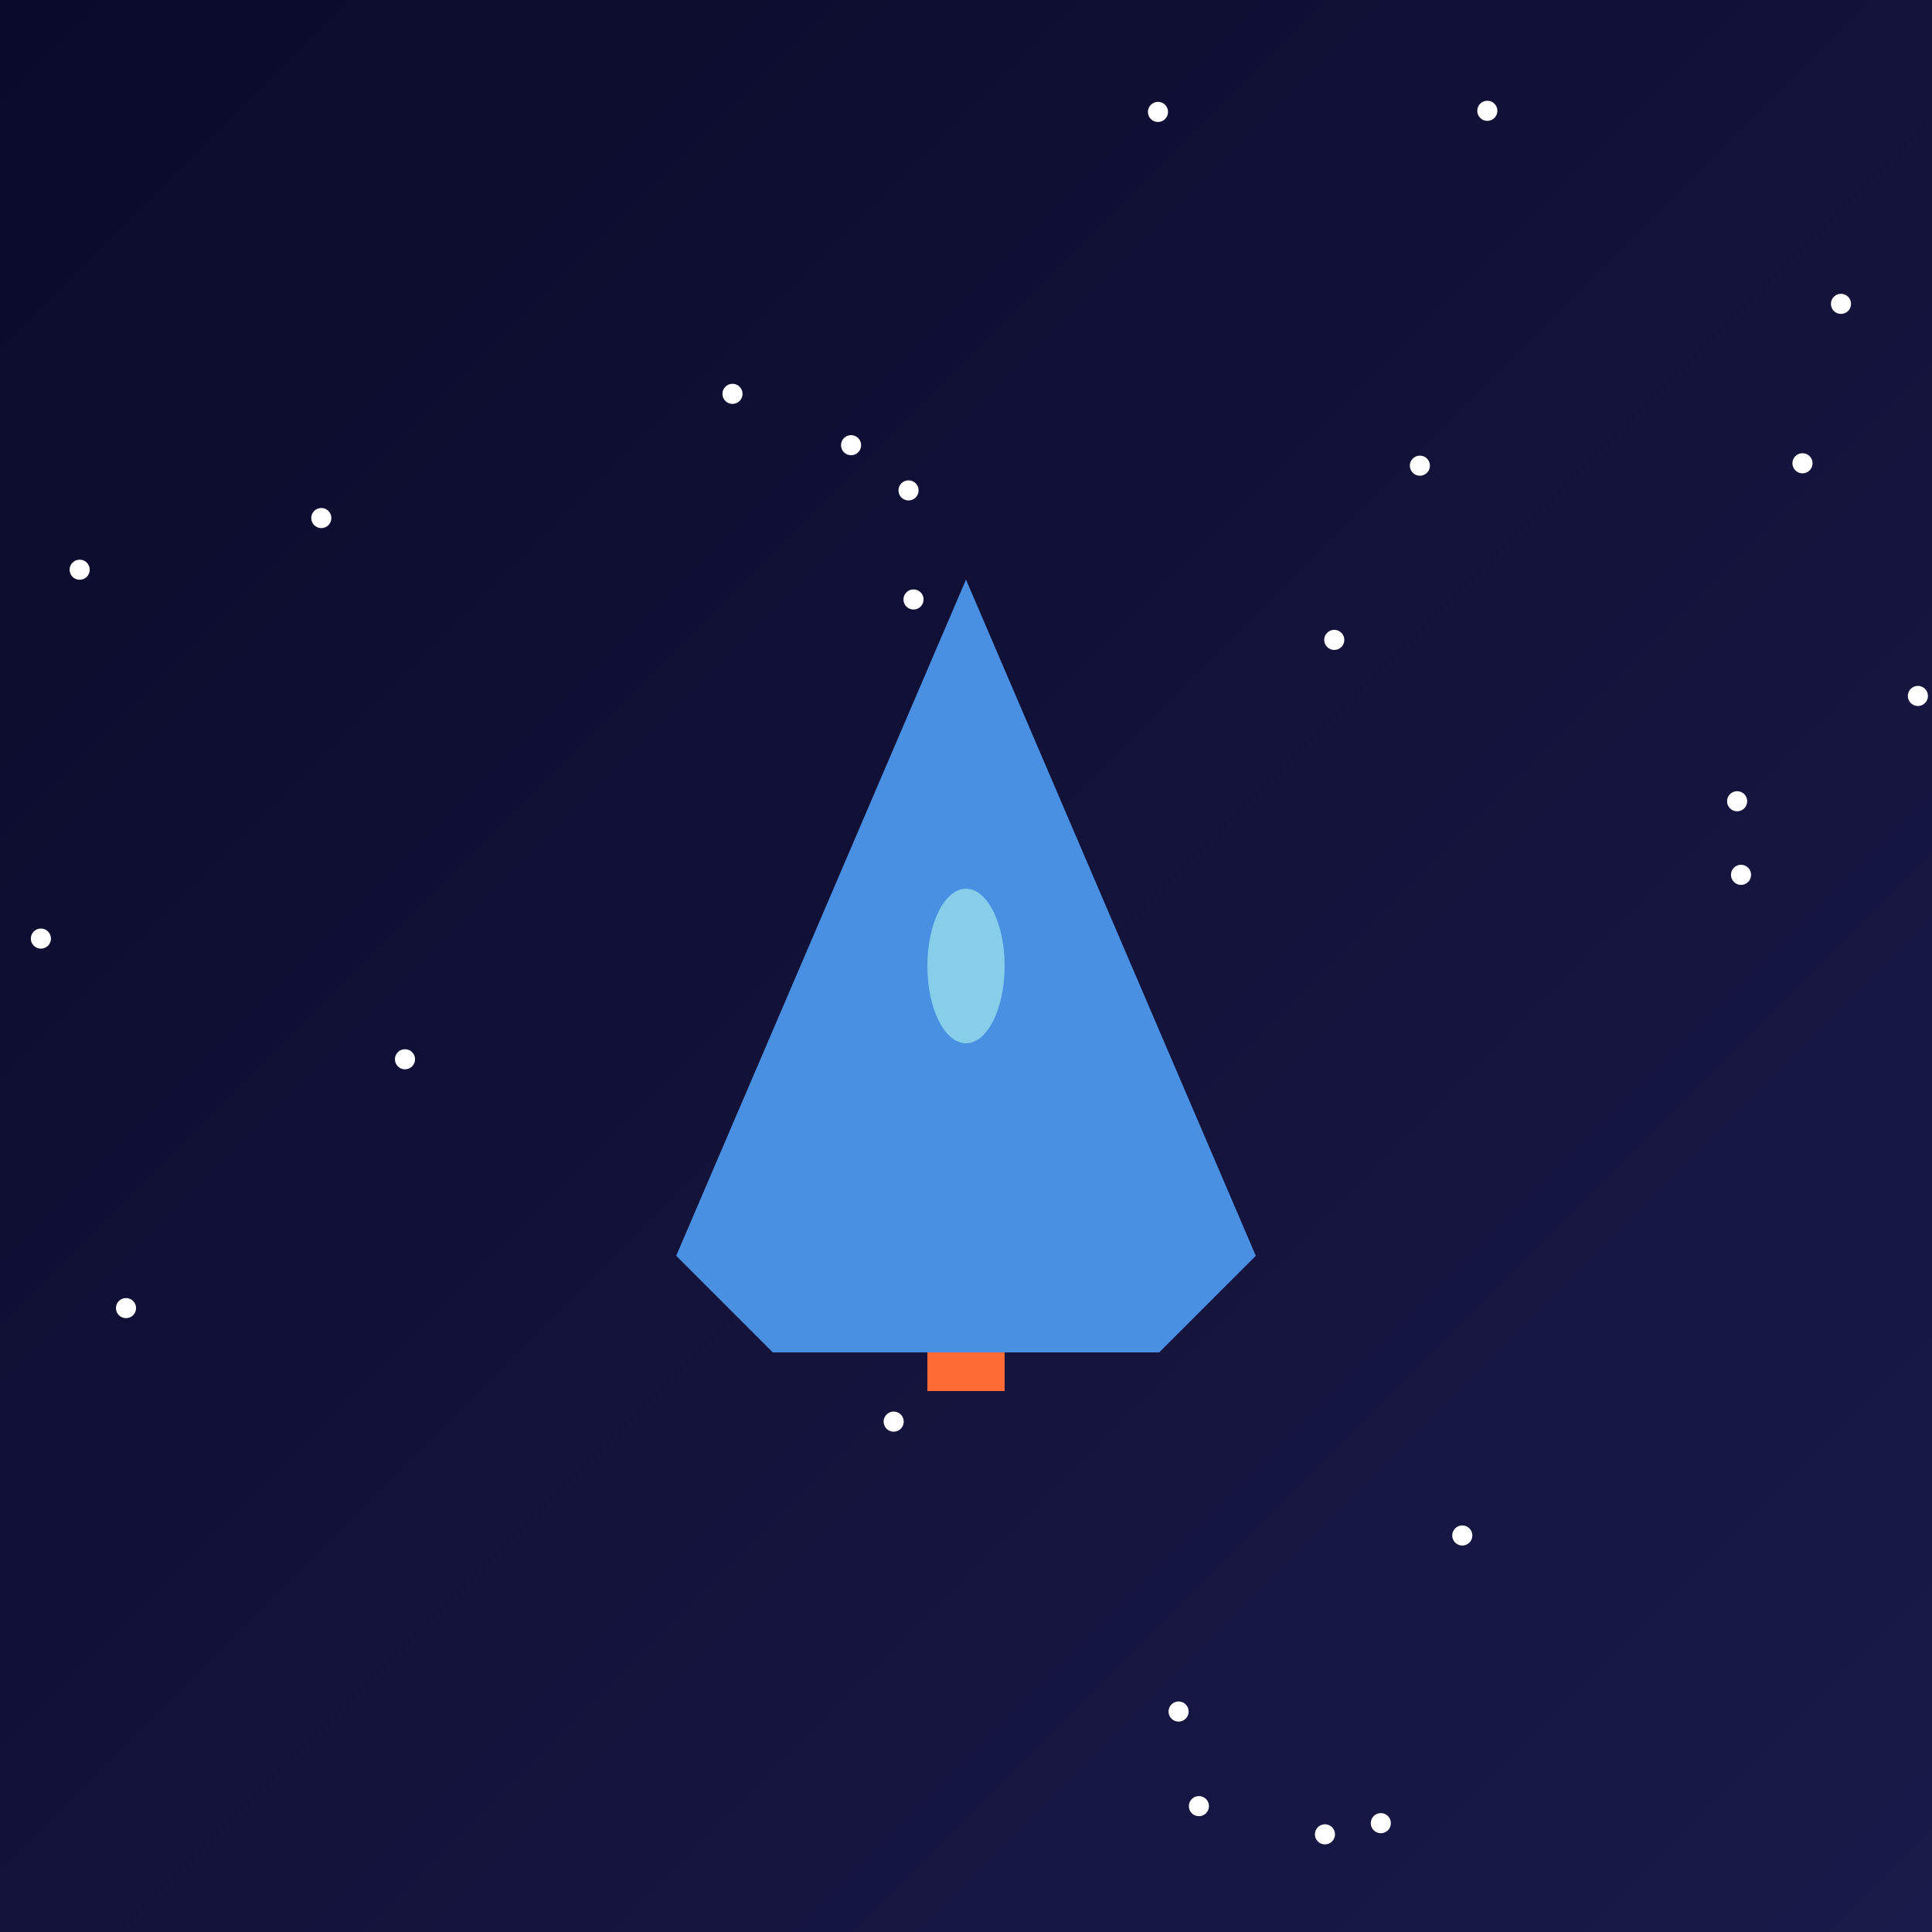
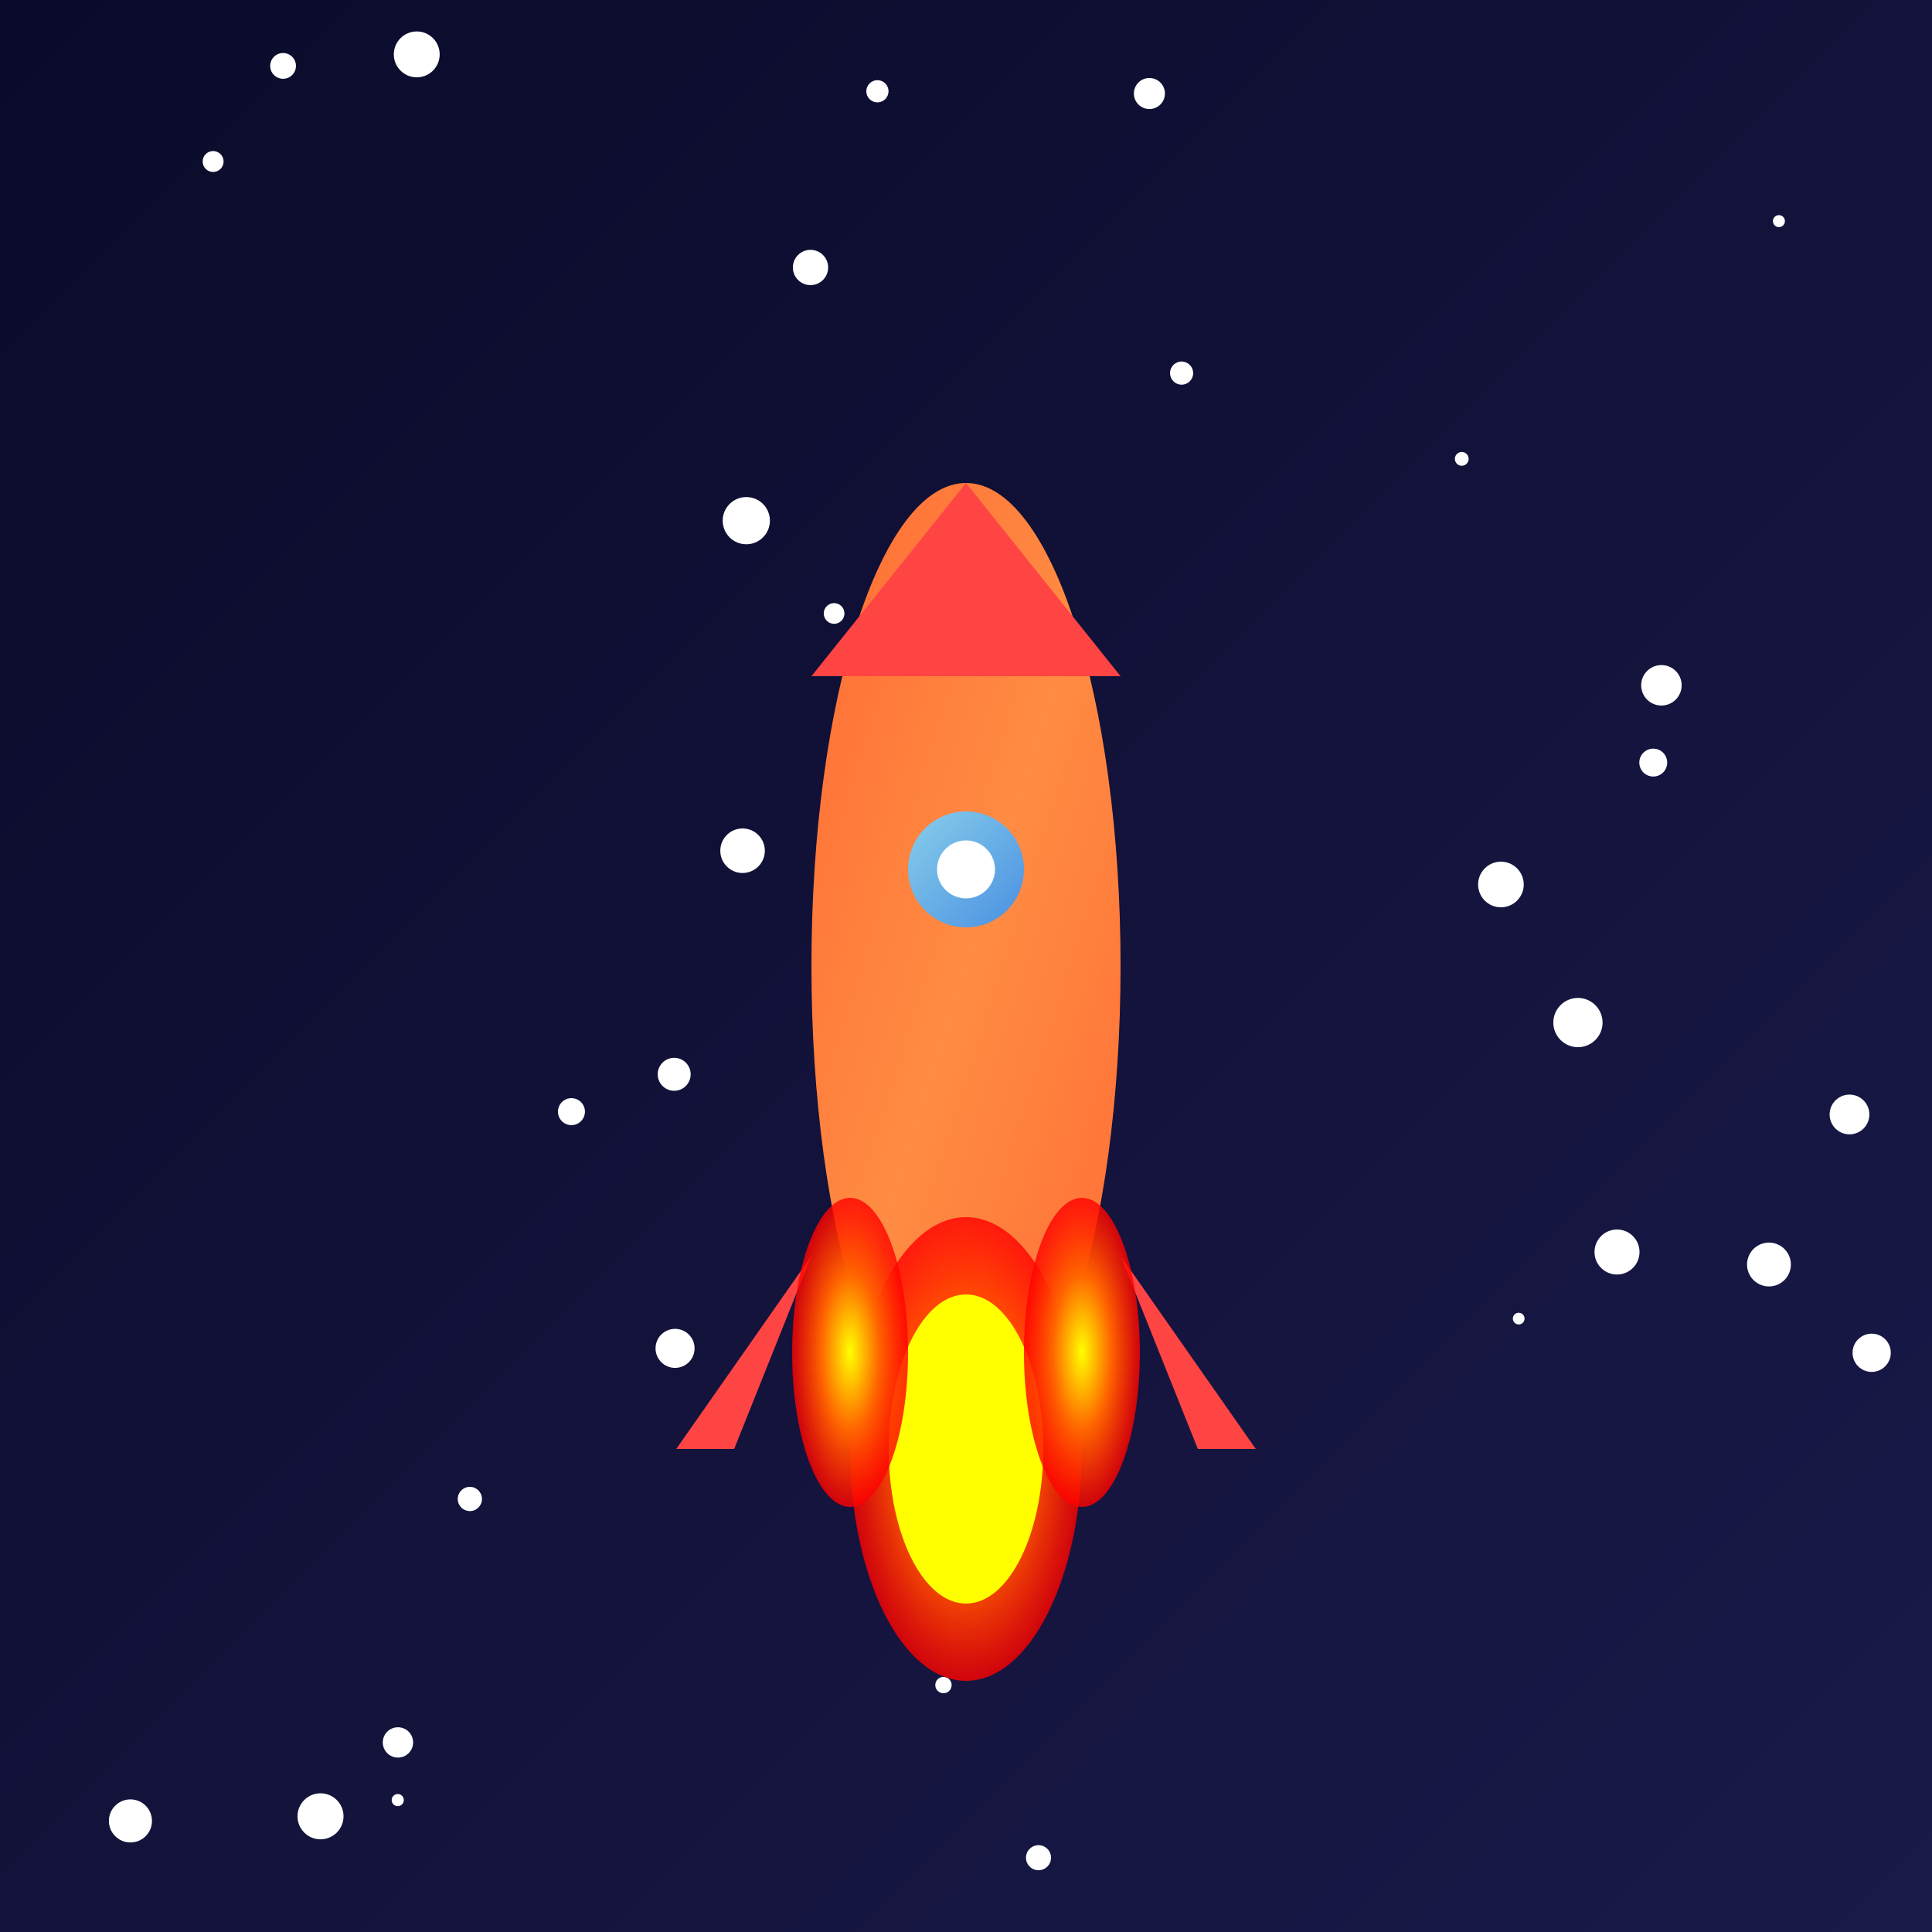
<svg xmlns="http://www.w3.org/2000/svg" width="192" height="192" viewBox="0 0 192 192">
  <defs>
    <linearGradient id="bg" x1="0%" y1="0%" x2="100%" y2="100%">
      <stop offset="0%" style="stop-color:#0a0a2a;stop-opacity:1" />
      <stop offset="100%" style="stop-color:#1a1a4a;stop-opacity:1" />
    </linearGradient>
+     <linearGradient id="rocket" x1="0%" y1="0%" x2="100%" y2="100%">
+       <stop offset="0%" style="stop-color:#ff6b35;stop-opacity:1" />
+       <stop offset="50%" style="stop-color:#ff8c42;stop-opacity:1" />
+       <stop offset="100%" style="stop-color:#ff6b35;stop-opacity:1" />
+     </linearGradient>
+     <linearGradient id="window" x1="0%" y1="0%" x2="100%" y2="100%">
+       <stop offset="0%" style="stop-color:#87ceeb;stop-opacity:1" />
+       <stop offset="100%" style="stop-color:#4a90e2;stop-opacity:1" />
+     </linearGradient>
+     <radialGradient id="flame" cx="50%" cy="50%" r="50%">
+       <stop offset="0%" style="stop-color:#ffff00;stop-opacity:1" />
+       <stop offset="50%" style="stop-color:#ff6600;stop-opacity:1" />
+       <stop offset="100%" style="stop-color:#ff0000;stop-opacity:0.8" />
+     </radialGradient>
  </defs>
  <rect width="192" height="192" fill="url(#bg)" />
  <g fill="#ffffff">
-     <circle cx="31.931" cy="51.483" r="1" />
-     <circle cx="190.597" cy="69.162" r="1" />
-     <circle cx="141.107" cy="46.278" r="1" />
-     <circle cx="131.672" cy="182.295" r="1" />
-     <circle cx="173.021" cy="86.94" r="1" />
-     <circle cx="117.127" cy="170.09" r="1" />
-     <circle cx="88.813" cy="141.281" r="1" />
-     <circle cx="72.794" cy="39.141" r="1" />
-     <circle cx="132.597" cy="63.591" r="1" />
-     <circle cx="84.579" cy="44.242" r="1" />
-     <circle cx="4.064" cy="93.276" r="1" />
-     <circle cx="137.225" cy="181.184" r="1" />
-     <circle cx="119.147" cy="179.492" r="1" />
-     <circle cx="40.248" cy="105.269" r="1" />
-     <circle cx="115.078" cy="11.122" r="1" />
-     <circle cx="90.784" cy="59.574" r="1" />
-     <circle cx="182.955" cy="30.197" r="1" />
-     <circle cx="145.322" cy="152.595" r="1" />
-     <circle cx="172.634" cy="79.627" r="1" />
-     <circle cx="147.808" cy="11.013" r="1" />
-     <circle cx="12.522" cy="129.998" r="1" />
-     <circle cx="7.917" cy="56.619" r="1" />
-     <circle cx="179.129" cy="46.041" r="1" />
-     <circle cx="90.289" cy="48.735" r="1" />
+     <circle cx="145.268" cy="45.602" r="0.685" />
+     <circle cx="114.227" cy="9.294" r="1.543" />
+     <circle cx="102.074" cy="93.484" r="1.89" />
+     <circle cx="117.426" cy="37.079" r="1.15" />
+     <circle cx="82.892" cy="60.966" r="1.028" />
+     <circle cx="46.694" cy="148.966" r="1.205" />
+     <circle cx="39.528" cy="178.891" r="0.603" />
+     <circle cx="183.801" cy="110.755" r="1.975" />
+     <circle cx="175.797" cy="125.666" r="2.179" />
+     <circle cx="164.298" cy="75.785" r="1.386" />
+     <circle cx="103.206" cy="184.617" r="1.245" />
+     <circle cx="66.999" cy="106.763" r="1.638" />
+     <circle cx="156.814" cy="101.621" r="2.447" />
+     <circle cx="150.927" cy="131.041" r="0.582" />
+     <circle cx="160.696" cy="124.424" r="2.237" />
+     <circle cx="28.131" cy="6.549" r="1.28" />
+     <circle cx="73.795" cy="84.544" r="2.213" />
+     <circle cx="165.11" cy="68.104" r="2.011" />
+     <circle cx="176.787" cy="21.975" r="0.596" />
+     <circle cx="39.547" cy="173.161" r="1.507" />
+     <circle cx="80.547" cy="26.582" r="1.753" />
+     <circle cx="56.79" cy="110.474" r="1.341" />
+     <circle cx="186.005" cy="134.438" r="1.9" />
+     <circle cx="21.18" cy="16.051" r="1.04" />
+     <circle cx="87.196" cy="9.071" r="1.103" />
+     <circle cx="93.76" cy="167.461" r="0.813" />
+     <circle cx="41.416" cy="5.405" r="2.28" />
+     <circle cx="149.16" cy="87.9" r="2.268" />
+     <circle cx="31.852" cy="180.502" r="2.287" />
+     <circle cx="74.167" cy="51.743" r="2.346" />
+     <circle cx="12.962" cy="180.961" r="2.141" />
+     <circle cx="67.087" cy="133.999" r="1.94" />
  </g>
  <g transform="translate(96, 96)">
-     <polygon points="0,-38.4 -28.8,28.8 -19.2,38.4 19.2,38.4 28.8,28.8" fill="#4a90e2" />
-     <ellipse cx="0" cy="0" rx="3.84" ry="7.68" fill="#87ceeb" />
-     <rect x="-3.84" y="38.4" width="7.68" height="3.84" fill="#ff6b35" />
+     <ellipse cx="0" cy="0" rx="15.36" ry="48" fill="url(#rocket)" />
+     <polygon points="0,-48 -15.36,-28.8 15.36,-28.8" fill="#ff4444" />
+     <circle cx="0" cy="-9.6" r="5.76" fill="url(#window)" />
+     <circle cx="0" cy="-9.6" r="2.88" fill="#ffffff" />
+     <polygon points="-15.36,28.8 -28.8,48 -23.04,48" fill="#ff4444" />
+     <polygon points="15.36,28.8 28.8,48 23.04,48" fill="#ff4444" />
+     <ellipse cx="0" cy="48" rx="11.52" ry="23.04" fill="url(#flame)" />
+     <ellipse cx="0" cy="48" rx="7.68" ry="15.36" fill="#ffff00" />
+     <ellipse cx="-11.52" cy="38.4" rx="5.76" ry="15.36" fill="url(#flame)" />
+     <ellipse cx="11.52" cy="38.4" rx="5.76" ry="15.36" fill="url(#flame)" />
  </g>
</svg>
